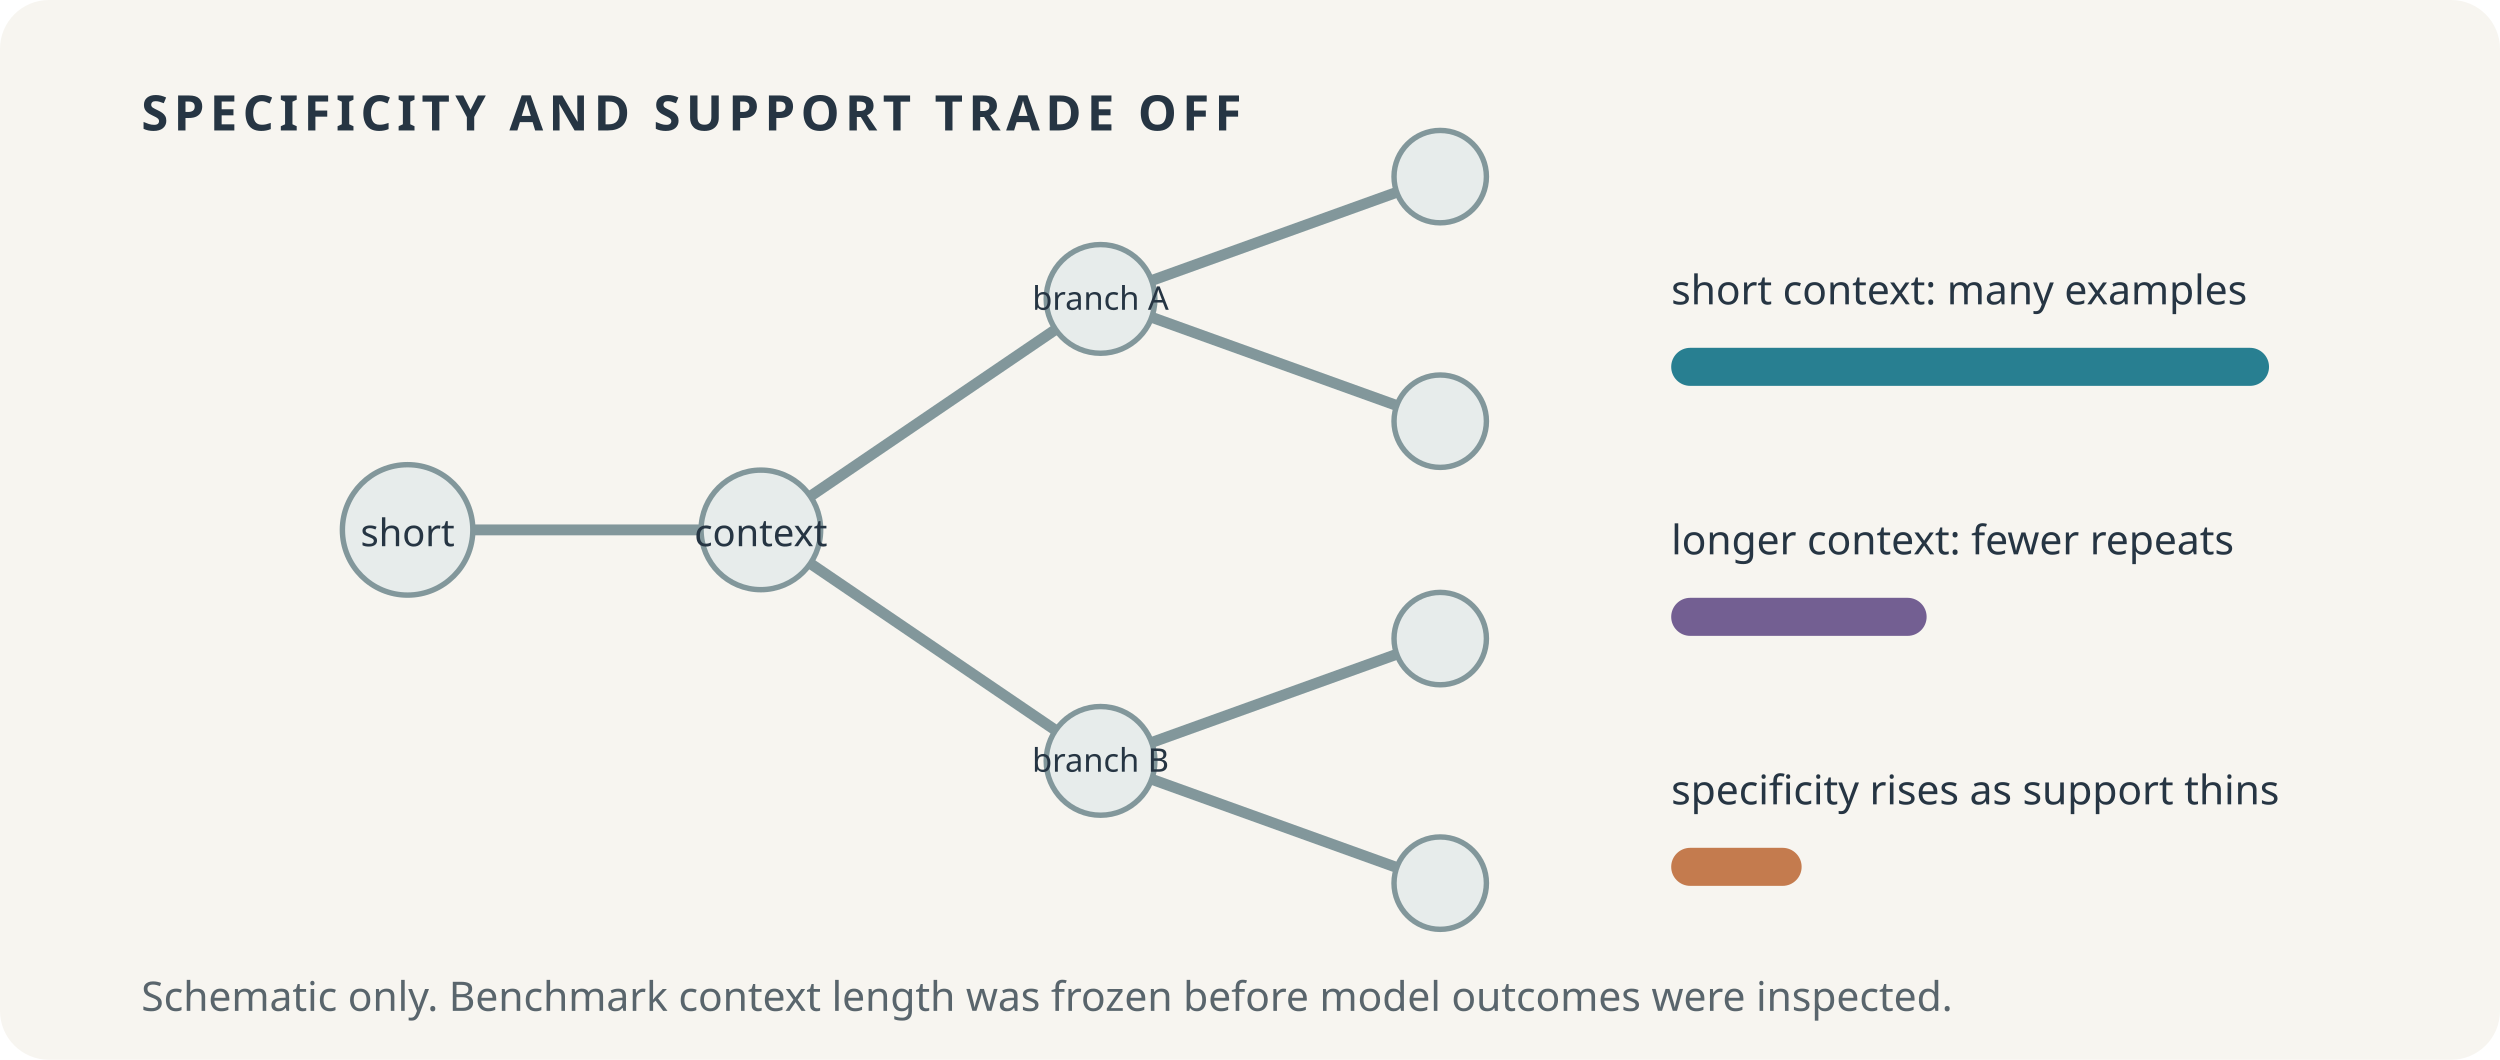
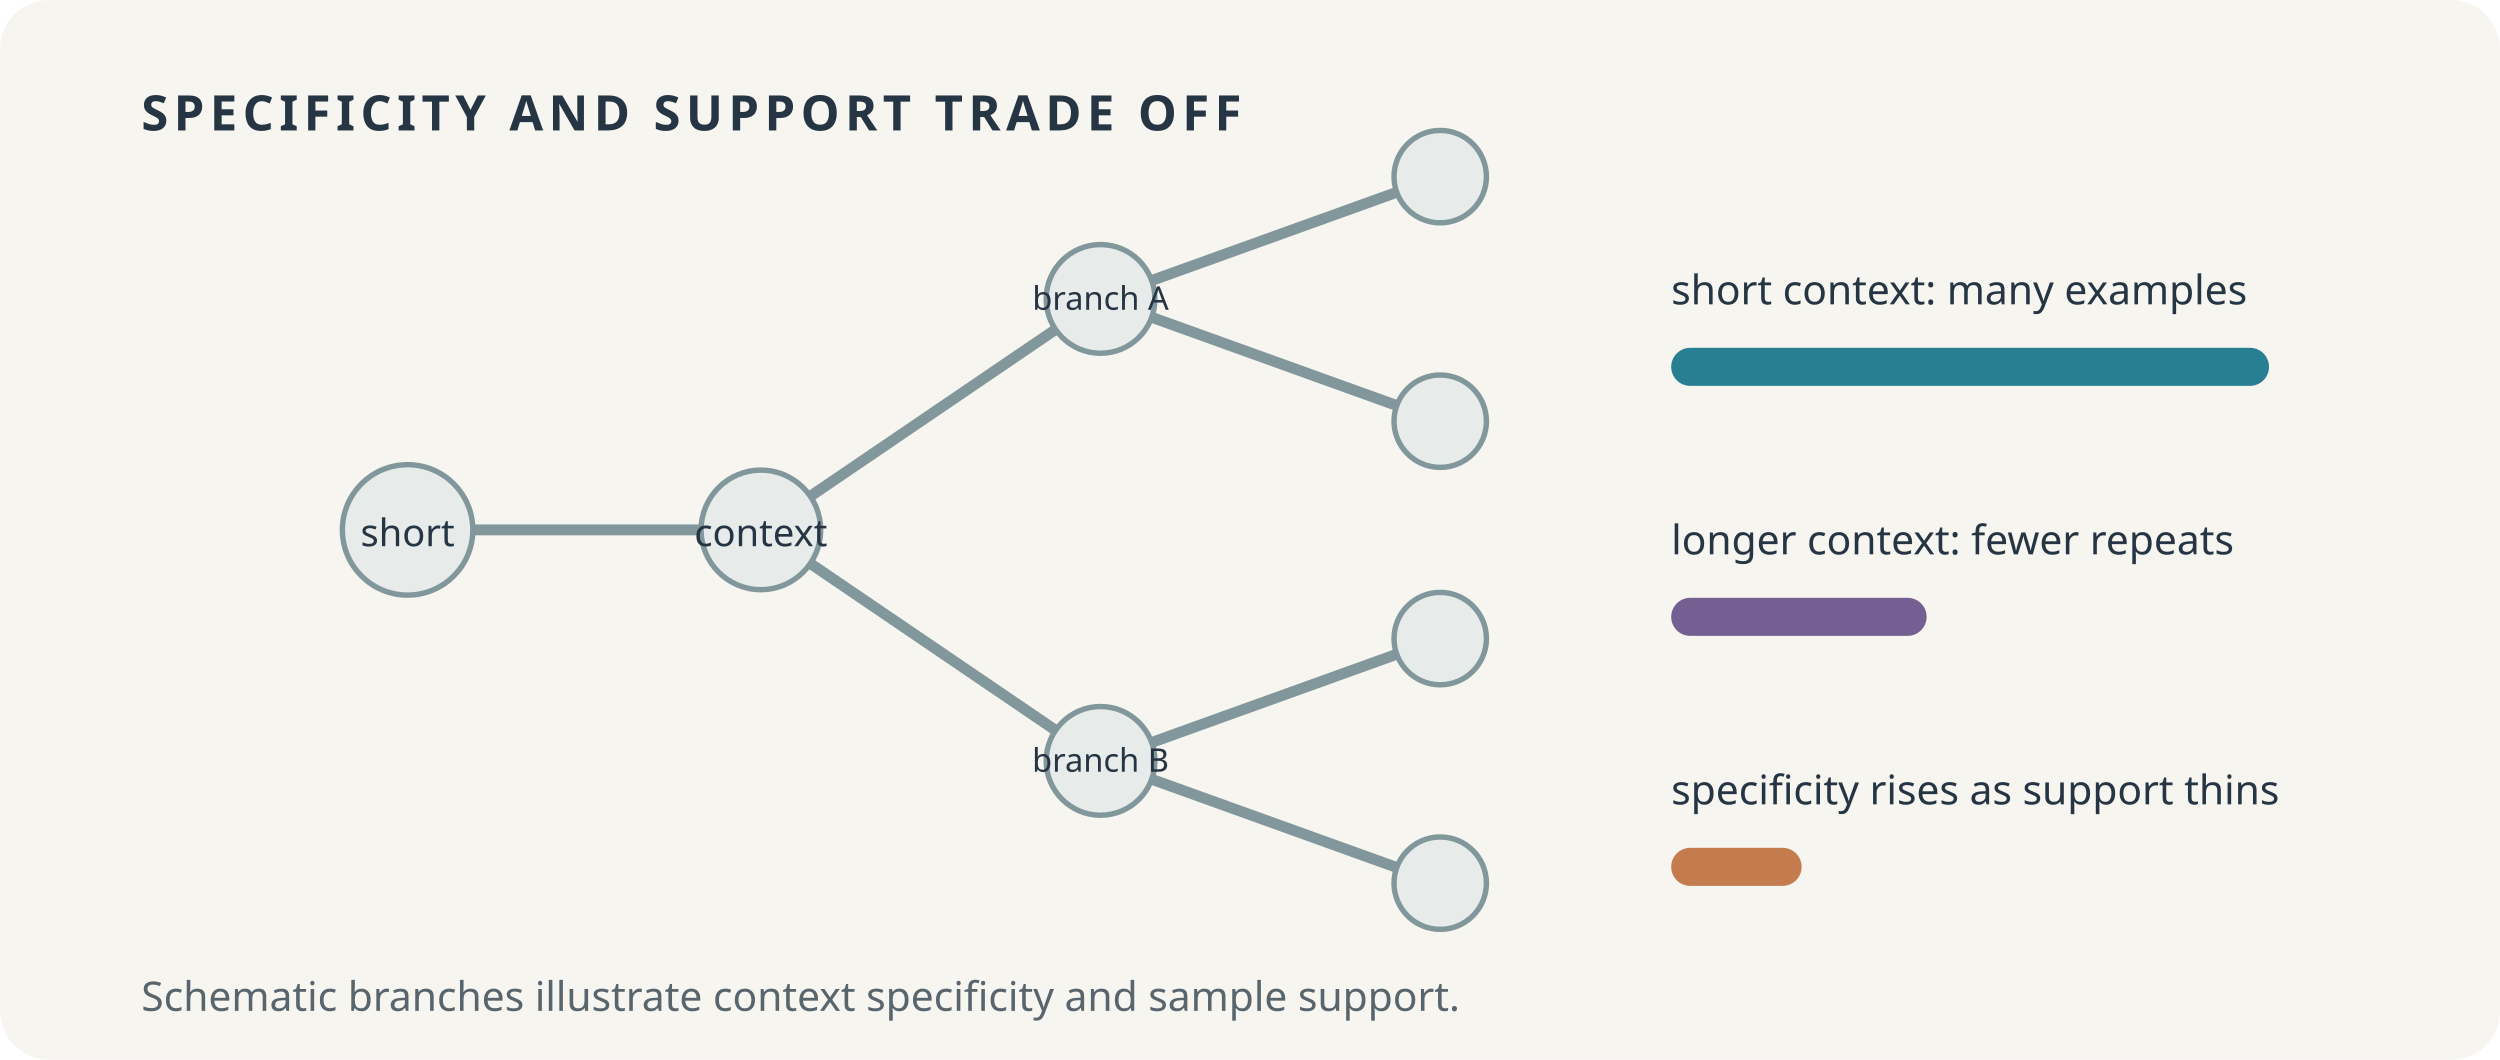
<svg xmlns="http://www.w3.org/2000/svg" viewBox="0 0 920 390" role="img" aria-labelledby="title desc">
  <rect x="0" y="0" width="920" height="390" rx="18" fill="#f7f5f0" />
  <g font-family="system-ui, sans-serif" fill="#263543">
    <text x="52" y="48" font-size="18" font-weight="700" letter-spacing="2">SPECIFICITY AND SUPPORT TRADE OFF</text>
    <g stroke="#82979b" stroke-width="4" fill="none">
      <path d="M160 195h120" />
      <path d="M280 195l125-85" />
      <path d="M280 195l125 85" />
      <path d="M405 110l125-45" />
      <path d="M405 110l125 45" />
      <path d="M405 280l125-45" />
      <path d="M405 280l125 45" />
    </g>
    <g fill="#e7eceb" stroke="#82979b" stroke-width="2">
      <circle cx="150" cy="195" r="24" />
      <circle cx="280" cy="195" r="22" />
      <circle cx="405" cy="110" r="20" />
      <circle cx="405" cy="280" r="20" />
      <circle cx="530" cy="65" r="17" />
      <circle cx="530" cy="155" r="17" />
      <circle cx="530" cy="235" r="17" />
      <circle cx="530" cy="325" r="17" />
    </g>
    <text x="150" y="201" text-anchor="middle" font-size="14">short</text>
    <text x="280" y="201" text-anchor="middle" font-size="14">context</text>
    <text x="405" y="114" text-anchor="middle" font-size="12">branch A</text>
    <text x="405" y="284" text-anchor="middle" font-size="12">branch B</text>
    <g font-size="15">
      <text x="615" y="112">short context: many examples</text>
      <rect x="615" y="128" width="220" height="14" rx="7" fill="#287f91" />
      <text x="615" y="204">longer context: fewer repeats</text>
      <rect x="615" y="220" width="94" height="14" rx="7" fill="#735f92" />
      <text x="615" y="296">specificity rises as support thins</text>
      <rect x="615" y="312" width="48" height="14" rx="7" fill="#c47b4e" />
    </g>
-     <text x="52" y="372" font-size="15" fill="#59656c">Schematic only. Benchmark context length was frozen before model outcomes were inspected.</text>
+     <text x="52" y="372" font-size="15" fill="#59656c">Schematic branches illustrate context specificity and sample support.</text>
  </g>
</svg>
